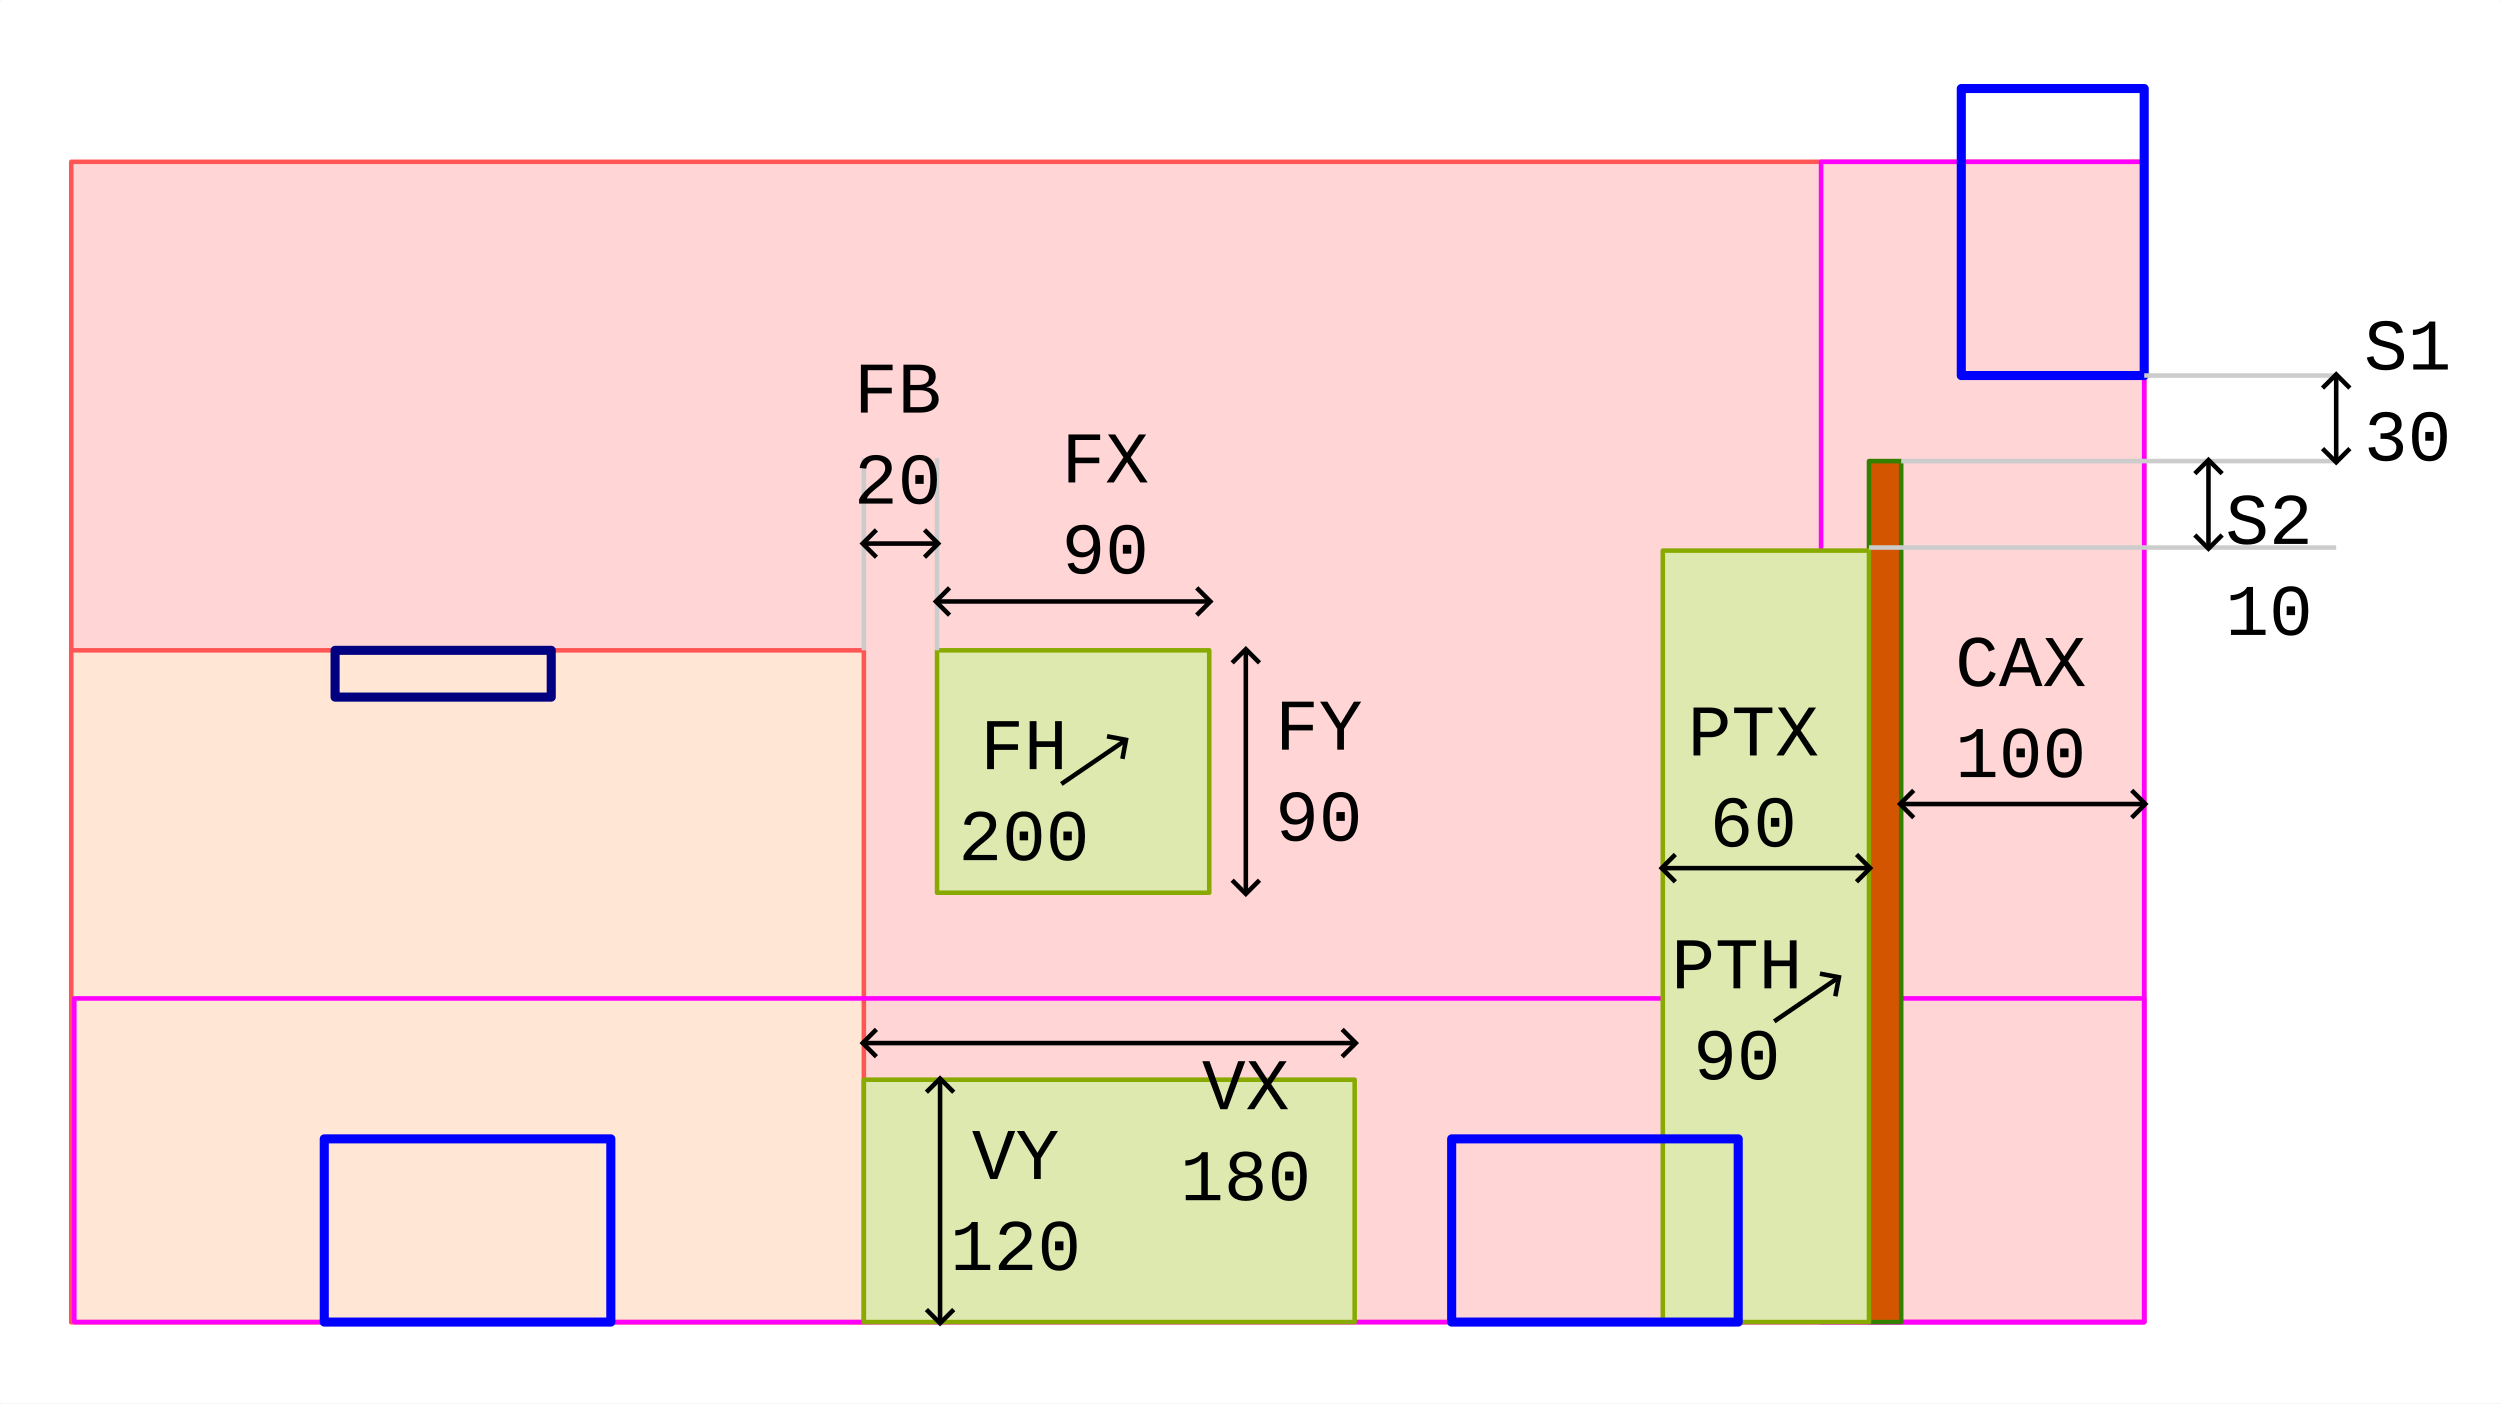
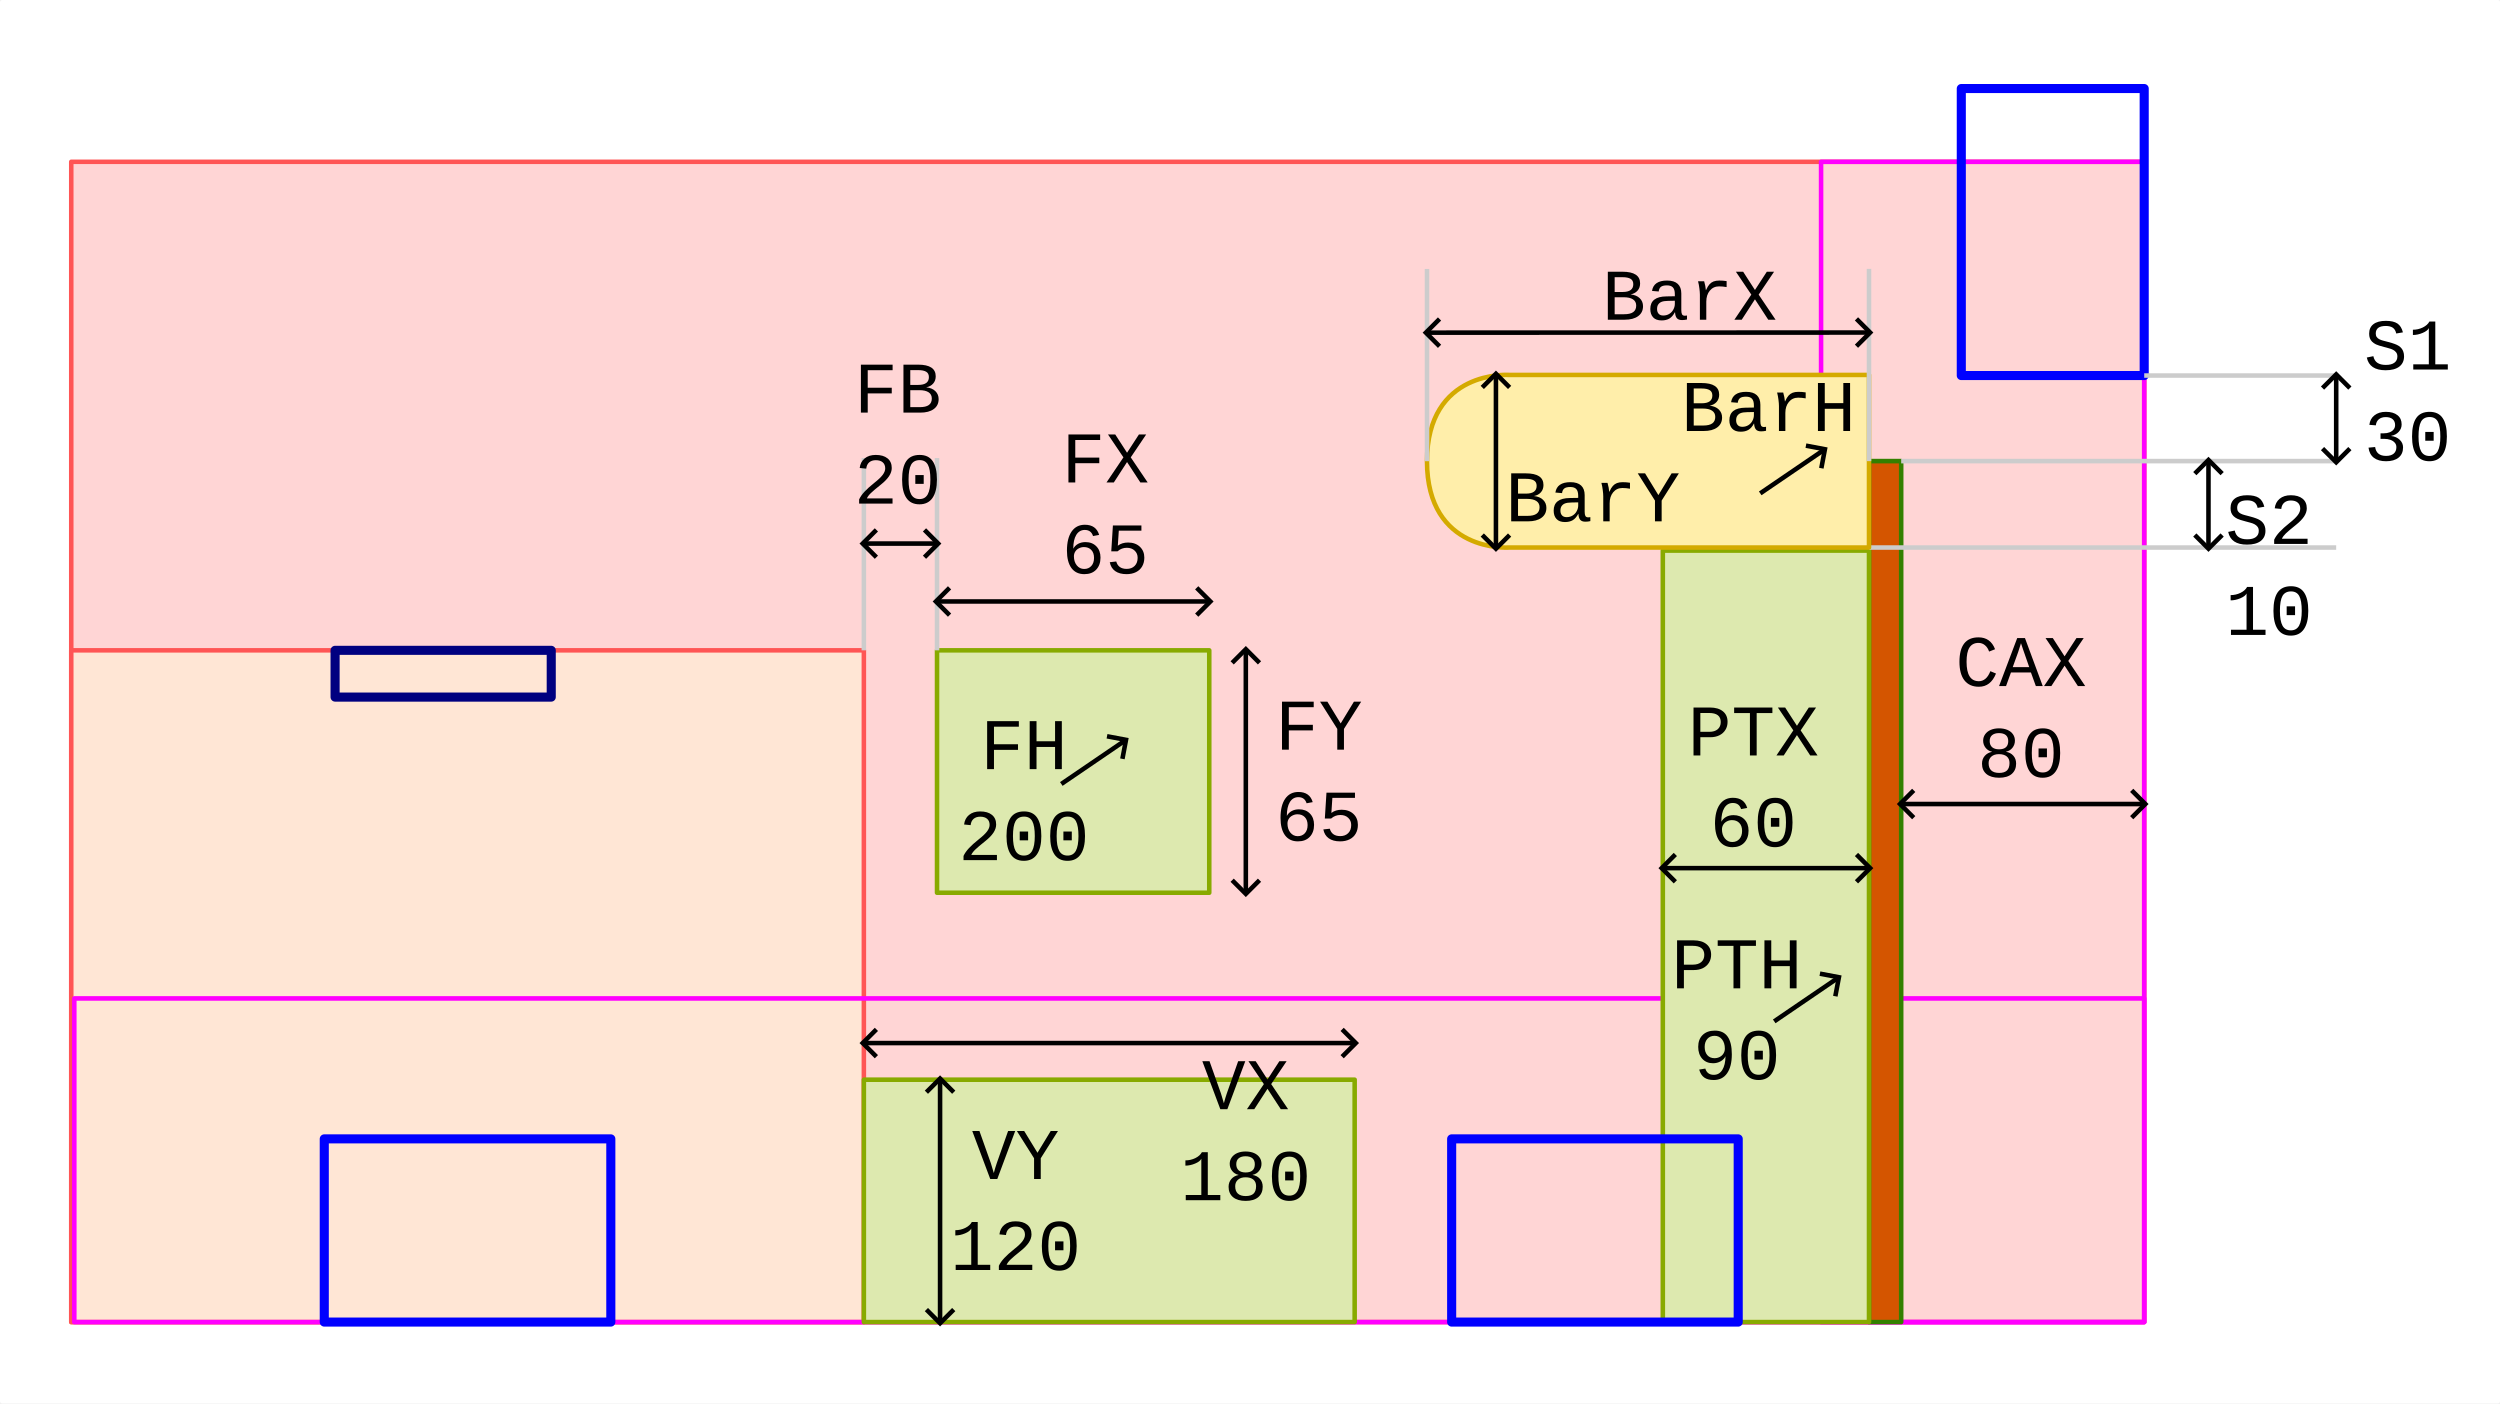
<svg xmlns="http://www.w3.org/2000/svg" width="549.518" height="308.483" viewBox="0 0 145.393 81.619" version="1.1" id="svg1">
  <defs id="defs1">
+     <rect x="327.043" y="1420.987" width="51.251" height="28.67" id="rect37" />
+     <rect x="335.418" y="1392.32" width="48.137" height="40.373" id="rect36" />
    <rect x="176.469" y="1783.8" width="66.892" height="51.603" id="rect25" />
    <rect x="563.808" y="1676.566" width="68.804" height="46.687" id="rect73" />
    <rect x="558.075" y="1662.903" width="80.908" height="39.988" id="rect72" />
    <rect x="572.09" y="1735.045" width="72.626" height="41.747" id="rect71" />
    <rect x="567.631" y="1624.026" width="87.916" height="52.539" id="rect70" />
    <rect x="575.275" y="1688.876" width="80.908" height="70.078" id="rect69" />
    <rect x="549.793" y="1669.859" width="66.255" height="44.552" id="rect68" />
    <rect x="561.897" y="1629.761" width="80.908" height="69.945" id="rect67" />
    <rect x="570.179" y="1604.741" width="63.707" height="45.849" id="rect66" />
    <rect x="571.453" y="1597.928" width="83.456" height="64" id="rect35" />
    <marker style="overflow:visible" id="marker13" refX="0" refY="0" orient="auto-start-reverse" markerWidth="1" markerHeight="1" viewBox="0 0 1 1" preserveAspectRatio="xMidYMid">
      <path style="fill:none;stroke:context-stroke;stroke-width:1;stroke-linecap:butt" d="M 3,-3 0,0 3,3" transform="rotate(180,0.125,0)" id="path13" />
    </marker>
    <rect x="176.469" y="1783.8" width="66.892" height="51.603" id="rect25-7" />
    <marker style="overflow:visible" id="marker13-5" refX="0" refY="0" orient="auto-start-reverse" markerWidth="1" markerHeight="1" viewBox="0 0 1 1" preserveAspectRatio="xMidYMid">
      <path style="fill:none;stroke:context-stroke;stroke-width:1;stroke-linecap:butt" d="M 3,-3 0,0 3,3" transform="rotate(180,0.125,0)" id="path13-3" />
    </marker>
+     <marker style="overflow:visible" id="marker13-0" refX="0" refY="0" orient="auto-start-reverse" markerWidth="1" markerHeight="1" viewBox="0 0 1 1" preserveAspectRatio="xMidYMid">
+       <path style="fill:none;stroke:context-stroke;stroke-width:1;stroke-linecap:butt" d="M 3,-3 0,0 3,3" transform="rotate(180,0.125,0)" id="path13-9" />
+     </marker>
+     <rect x="327.043" y="1420.987" width="44.368" height="25.822" id="rect37-6" />
  </defs>
  <g id="layer1" transform="translate(-3.407436,-382.0432)">
    <rect style="fill:#ffffff;stroke:#ffffff;stroke-width:0.265;stroke-linejoin:round" id="rect74" width="145.129" height="81.355" x="3.54" y="382.176" />
    <rect style="fill:#ffd5d5;stroke:#ff5555;stroke-width:0.265;stroke-linejoin:round" id="rect2-0" width="120.558" height="67.478" x="7.551" y="391.453" />
    <rect style="fill:#ffe6d5;stroke:#ff5555;stroke-width:0.265;stroke-linejoin:round" id="rect3-6" width="46.096" height="39.066" x="7.551" y="419.865" />
    <rect style="fill:none;stroke:#ff00ff;stroke-width:0.265;stroke-linejoin:round" id="rect4-2" width="120.38" height="18.823" x="7.728" y="440.109" />
    <rect style="fill:none;stroke:#ff00ff;stroke-width:0.265;stroke-linejoin:round" id="rect4-3-6" width="67.478" height="18.793" x="-458.932" y="109.316" transform="rotate(-90)" />
    <rect style="fill:none;stroke:#0000ff;stroke-width:0.529;stroke-linejoin:round" id="rect5-18" width="16.665" height="10.654" x="22.266" y="448.277" />
    <rect style="fill:none;stroke:#0000ff;stroke-width:0.529;stroke-linejoin:round" id="rect5-3-9" width="16.692" height="10.637" x="-403.884" y="117.471" transform="rotate(-90)" />
    <rect style="fill:none;stroke:#000080;stroke-width:0.529;stroke-linejoin:round" id="rect5-4-2" width="12.571" height="2.719" x="22.895" y="419.865" />
    <rect style="fill:#dde9af;stroke:#88aa00;stroke-width:0.265;stroke-linejoin:round" id="rect12" width="15.832" height="14.097" x="57.902" y="419.865" />
    <rect style="fill:#dde9af;stroke:#88aa00;stroke-width:0.265;stroke-linejoin:round" id="rect12-6" width="28.544" height="14.097" x="53.647" y="444.835" />
    <rect style="fill:#d45500;stroke:#338000;stroke-width:0.265;stroke-linejoin:round" id="rect12-1" width="1.872" height="50.071" x="112.103" y="408.86" />
    <rect style="fill:#dde9af;stroke:#88aa00;stroke-width:0.265;stroke-linejoin:round" id="rect12-4" width="11.991" height="44.867" x="100.112" y="414.064" />
    <rect style="fill:none;stroke:#0000ff;stroke-width:0.529;stroke-linejoin:round" id="rect5-1-7" width="16.665" height="10.654" x="87.832" y="448.277" />
    <path style="fill:none;stroke:#cccccc;stroke-width:0.265;stroke-linejoin:round" d="m 53.647,408.683 v 11.182" id="path10-8-1-10" />
    <path style="fill:none;stroke:#cccccc;stroke-width:0.265;stroke-linejoin:round" d="m 57.902,408.683 v 11.182" id="path10-8-1-10-6" />
    <path style="fill:#d45500;stroke:#000000;stroke-width:0.265;stroke-linejoin:round;marker-start:url(#marker13);marker-end:url(#marker13)" d="m 53.647,413.655 h 4.255" id="path14" />
    <path style="fill:#d45500;stroke:#000000;stroke-width:0.265;stroke-linejoin:round;marker-start:url(#marker13);marker-end:url(#marker13)" d="M 57.902,417.024 H 73.733" id="path15" />
    <path style="fill:#d45500;stroke:#000000;stroke-width:0.265;stroke-linejoin:round;marker-start:url(#marker13);marker-end:url(#marker13)" d="m 75.861,419.865 v 14.097" id="path16" />
    <path style="fill:#d45500;stroke:#000000;stroke-width:0.265;stroke-linejoin:round;marker-start:url(#marker13);marker-end:url(#marker13)" d="M 53.647,442.704 H 82.191" id="path21" />
    <path style="fill:#d45500;stroke:#000000;stroke-width:0.265;stroke-linejoin:round;marker-start:url(#marker13);marker-end:url(#marker13)" d="M 58.079,444.835 V 458.932" id="path22" />
    <path style="fill:none;stroke:#cccccc;stroke-width:0.265;stroke-linejoin:round" d="m 128.109,403.884 h 11.165" id="path10-8-1-10-6-7" />
    <path style="fill:none;stroke:#cccccc;stroke-width:0.265;stroke-linejoin:round" d="m 113.975,408.86 h 25.298" id="path10-8-1-10-6-7-3" />
    <path style="fill:none;stroke:#cccccc;stroke-width:0.265;stroke-linejoin:round" d="m 112.103,413.887 h 27.17" id="path10-8-1-10-6-7-3-5" />
    <path style="fill:#d45500;stroke:#000000;stroke-width:0.265;stroke-linejoin:round;marker-start:url(#marker13);marker-end:url(#marker13)" d="m 139.274,403.884 v 4.977" id="path23" />
    <path style="fill:#d45500;stroke:#000000;stroke-width:0.265;stroke-linejoin:round;marker-start:url(#marker13);marker-end:url(#marker13)" d="m 131.846,408.86 v 5.026" id="path29" />
    <path style="fill:#d45500;stroke:#000000;stroke-width:0.265;stroke-linejoin:round;marker-start:url(#marker13);marker-end:url(#marker13)" d="M 100.112,432.532 H 112.103" id="path30" />
    <path style="fill:#d45500;stroke:#000000;stroke-width:0.265;stroke-linejoin:round;marker-start:url(#marker13);marker-end:url(#marker13)" d="m 128.109,428.803 h -14.134" id="path31" />
    <text xml:space="preserve" transform="matrix(0.2645833,0,0,0.2645833,-98.12279,-20.51122)" id="text34" style="font-size:16px;line-height:normal;font-family:'Liberation Mono';-inkscape-font-specification:'Liberation Mono';text-decoration-color:#000000;white-space:pre;shape-inside:url(#rect35);display:inline;fill:#000000;stroke-width:1;-inkscape-stroke:none;stop-color:#000000">
      <tspan x="571.453" y="1612.164" id="tspan1">FB
</tspan>
      <tspan x="571.453" y="1632.164" id="tspan2">20</tspan>
    </text>
    <text xml:space="preserve" transform="matrix(0.2645833,0,0,0.2645833,-85.71613,-18.25296)" id="text66" style="font-size:16px;line-height:normal;font-family:'Liberation Mono';-inkscape-font-specification:'Liberation Mono';text-decoration-color:#000000;white-space:pre;shape-inside:url(#rect66);display:inline;fill:#000000;stroke-width:1;-inkscape-stroke:none;stop-color:#000000">
      <tspan x="570.18" y="1618.977" id="tspan3">FX
</tspan>
-       <tspan x="570.18" y="1638.977" id="tspan4">90</tspan>
+       <tspan x="570.18" y="1638.977" id="tspan4">65</tspan>
    </text>
    <text xml:space="preserve" transform="matrix(0.2645833,0,0,0.2645833,-71.10379,-9.333136)" id="text67" style="font-size:16px;line-height:normal;font-family:'Liberation Mono';-inkscape-font-specification:'Liberation Mono';text-decoration-color:#000000;white-space:pre;shape-inside:url(#rect67);display:inline;fill:#000000;stroke-width:1;-inkscape-stroke:none;stop-color:#000000">
      <tspan x="561.896" y="1643.998" id="tspan5">FY
</tspan>
-       <tspan x="561.896" y="1663.998" id="tspan6">90</tspan>
+       <tspan x="561.896" y="1663.998" id="tspan6">65</tspan>
    </text>
    <text xml:space="preserve" transform="matrix(0.2645833,0,0,0.2645833,-78.37968,0.9666092)" id="text68" style="font-size:16px;line-height:normal;font-family:'Liberation Mono';-inkscape-font-specification:'Liberation Mono';text-align:center;text-decoration-color:#000000;white-space:pre;shape-inside:url(#rect68);display:inline;fill:#000000;stroke-width:1;-inkscape-stroke:none;stop-color:#000000" x="33.128" y="0">
      <tspan x="573.319" y="1684.096" id="tspan7">VX
</tspan>
      <tspan x="568.519" y="1704.096" id="tspan8">180</tspan>
    </text>
    <text xml:space="preserve" transform="matrix(0.2645833,0,0,0.2645833,-100.4407,-0.00439097)" id="text69" style="font-size:16px;line-height:normal;font-family:'Liberation Mono';-inkscape-font-specification:'Liberation Mono';text-align:center;text-decoration-color:#000000;white-space:pre;shape-inside:url(#rect69);display:inline;fill:#000000;stroke-width:1;-inkscape-stroke:none;stop-color:#000000" x="40.454" y="0">
      <tspan x="606.128" y="1703.113" id="tspan9">VY
</tspan>
      <tspan x="601.327" y="1723.113" id="tspan10">120</tspan>
    </text>
    <text xml:space="preserve" transform="matrix(0.2645833,0,0,0.2645833,-9.29723,-29.92333)" id="text70" style="font-size:16px;line-height:normal;font-family:'Liberation Mono';-inkscape-font-specification:'Liberation Mono';text-decoration-color:#000000;white-space:pre;shape-inside:url(#rect70);display:inline;fill:#000000;stroke-width:1;-inkscape-stroke:none;stop-color:#000000">
      <tspan x="567.631" y="1638.264" id="tspan11">S1
</tspan>
      <tspan x="567.631" y="1658.264" id="tspan12">30</tspan>
    </text>
    <text xml:space="preserve" transform="matrix(0.2645833,0,0,0.2645833,-18.53731,-49.15443)" id="text71" style="font-size:16px;line-height:normal;font-family:'Liberation Mono';-inkscape-font-specification:'Liberation Mono';text-decoration-color:#000000;white-space:pre;shape-inside:url(#rect71);display:inline;fill:#000000;stroke-width:1;-inkscape-stroke:none;stop-color:#000000">
      <tspan x="572.09" y="1749.281" id="tspan13">S2
</tspan>
      <tspan x="572.09" y="1769.281" id="tspan14">10</tspan>
    </text>
-     <text xml:space="preserve" transform="matrix(0.2645833,0,0,0.2645833,-30.54242,-21.80179)" id="text72" style="font-size:16px;line-height:normal;font-family:'Liberation Mono';-inkscape-font-specification:'Liberation Mono';text-decoration-color:#000000;white-space:pre;shape-inside:url(#rect72);display:inline;fill:#000000;stroke-width:1;-inkscape-stroke:none;stop-color:#000000">
-       <tspan x="558.074" y="1677.139" id="tspan15">CAX
+     <text xml:space="preserve" transform="matrix(0.2645833,0,0,0.2645833,-37.4216,-21.80179)" id="text72" style="font-size:16px;line-height:normal;font-family:'Liberation Mono';-inkscape-font-specification:'Liberation Mono';text-align:center;text-decoration-color:#000000;white-space:pre;shape-inside:url(#rect72);display:inline;fill:#000000;stroke-width:1;-inkscape-stroke:none;stop-color:#000000" x="40.454" y="0">
+       <tspan x="584.126" y="1677.139" id="tspan15">CAX
</tspan>
-       <tspan x="558.074" y="1697.139" id="tspan16">100</tspan>
+       <tspan x="588.927" y="1697.139" id="tspan16">80</tspan>
    </text>
    <text xml:space="preserve" transform="matrix(0.2645833,0,0,0.2645833,-52.90319,-21.37805)" id="text73" style="font-size:16px;line-height:normal;font-family:'Liberation Mono';-inkscape-font-specification:'Liberation Mono';text-align:center;text-decoration-color:#000000;white-space:pre;shape-inside:url(#rect73);display:inline;fill:#000000;stroke-width:1;-inkscape-stroke:none;stop-color:#000000" x="34.402" y="0">
      <tspan x="583.808" y="1690.803" id="tspan17">PTX
</tspan>
      <tspan x="588.608" y="1710.803" id="tspan18">60</tspan>
    </text>
    <path style="fill:#ffffff;stroke:#000000;stroke-width:0.265;stroke-linejoin:round;marker-end:url(#marker13)" d="m 65.13,427.637 3.708,-2.528" id="path2" />
    <text xml:space="preserve" transform="matrix(0.2645833,0,0,0.2645833,7.416572,-48.95655)" id="text2" style="font-size:16px;line-height:normal;font-family:'Liberation Mono';-inkscape-font-specification:'Liberation Mono';text-align:center;text-decoration-color:#000000;white-space:pre;shape-inside:url(#rect25);display:inline;fill:#000000;stroke-width:1;-inkscape-stroke:none;stop-color:#000000" x="33.446" y="0">
      <tspan x="200.313" y="1798.037" id="tspan19">FH
</tspan>
      <tspan x="195.513" y="1818.037" id="tspan20">200</tspan>
    </text>
    <path style="fill:#ffffff;stroke:#000000;stroke-width:0.265;stroke-linejoin:round;marker-end:url(#marker13-5)" d="m 106.591,441.443 3.708,-2.528" id="path2-2" />
    <text xml:space="preserve" transform="matrix(0.2645833,0,0,0.2645833,48.87728,-36.20909)" id="text2-9" style="font-size:16px;line-height:normal;font-family:'Liberation Mono';-inkscape-font-specification:'Liberation Mono';text-align:center;text-decoration-color:#000000;white-space:pre;shape-inside:url(#rect25-7);display:inline;fill:#000000;stroke-width:1;-inkscape-stroke:none;stop-color:#000000" x="33.446" y="0">
      <tspan x="195.513" y="1798.037" id="tspan21">PTH
</tspan>
      <tspan x="200.313" y="1818.037" id="tspan22">90</tspan>
    </text>
+     <path style="fill:#ffeeaa;stroke:#d4aa00;stroke-width:0.265;stroke-linejoin:round" d="M 112.103,413.887 V 403.847 H 91.16 c 0,0 -4.763,-0.321 -4.763,5.02 1e-5,5.341 4.763,5.02 4.763,5.02 z" id="path32" />
+     <path style="fill:none;stroke:#cccccc;stroke-width:0.265;stroke-linejoin:round" d="m 86.398,397.684 v 11.182" id="path10-8-1-10-3" />
+     <path style="fill:none;stroke:#cccccc;stroke-width:0.265;stroke-linejoin:round" d="m 112.103,397.678 v 11.182" id="path10-8-1-10-3-1" />
+     <path style="fill:#ffeeaa;stroke:#000000;stroke-width:0.265;stroke-linejoin:round;marker-start:url(#marker13);marker-end:url(#marker13)" d="m 86.398,401.389 25.705,-0.006" id="path33" />
+     <path style="fill:#ffeeaa;stroke:#000000;stroke-width:0.265;stroke-linejoin:round;marker-start:url(#marker13);marker-end:url(#marker13)" d="m 90.407,403.847 v 10.04" id="path34" />
+     <text xml:space="preserve" transform="matrix(0.2645833,0,0,0.2645833,7.833883,28.48458)" id="text35" style="font-size:16px;line-height:normal;font-family:'Liberation Mono';-inkscape-font-specification:'Liberation Mono';text-decoration-color:#000000;white-space:pre;shape-inside:url(#rect36);fill:#000000;stroke-width:1;-inkscape-stroke:none;stop-color:#000000">
+       <tspan x="335.418" y="1406.557" id="tspan23">BarX</tspan>
+     </text>
+     <text xml:space="preserve" transform="matrix(0.2645833,0,0,0.2645833,4.4295,32.62575)" id="text36" style="font-size:16px;line-height:normal;font-family:'Liberation Mono';-inkscape-font-specification:'Liberation Mono';text-decoration-color:#000000;white-space:pre;shape-inside:url(#rect37);fill:#000000;stroke-width:1;-inkscape-stroke:none;stop-color:#000000">
+       <tspan x="327.043" y="1435.225" id="tspan24">BarY</tspan>
+     </text>
+     <path style="fill:#ffffff;stroke:#000000;stroke-width:0.265;stroke-linejoin:round;marker-end:url(#marker13-0)" d="m 105.777,410.735 3.708,-2.528" id="path2-0" />
+     <text xml:space="preserve" transform="matrix(0.2645833,0,0,0.2645833,14.64784,27.37181)" id="text36-7" style="font-size:16px;line-height:normal;font-family:'Liberation Mono';-inkscape-font-specification:'Liberation Mono';text-decoration-color:#000000;white-space:pre;shape-inside:url(#rect37-6);display:inline;fill:#000000;stroke-width:1;-inkscape-stroke:none;stop-color:#000000">
+       <tspan x="327.043" y="1435.225" id="tspan25">BarH</tspan>
+     </text>
  </g>
</svg>
